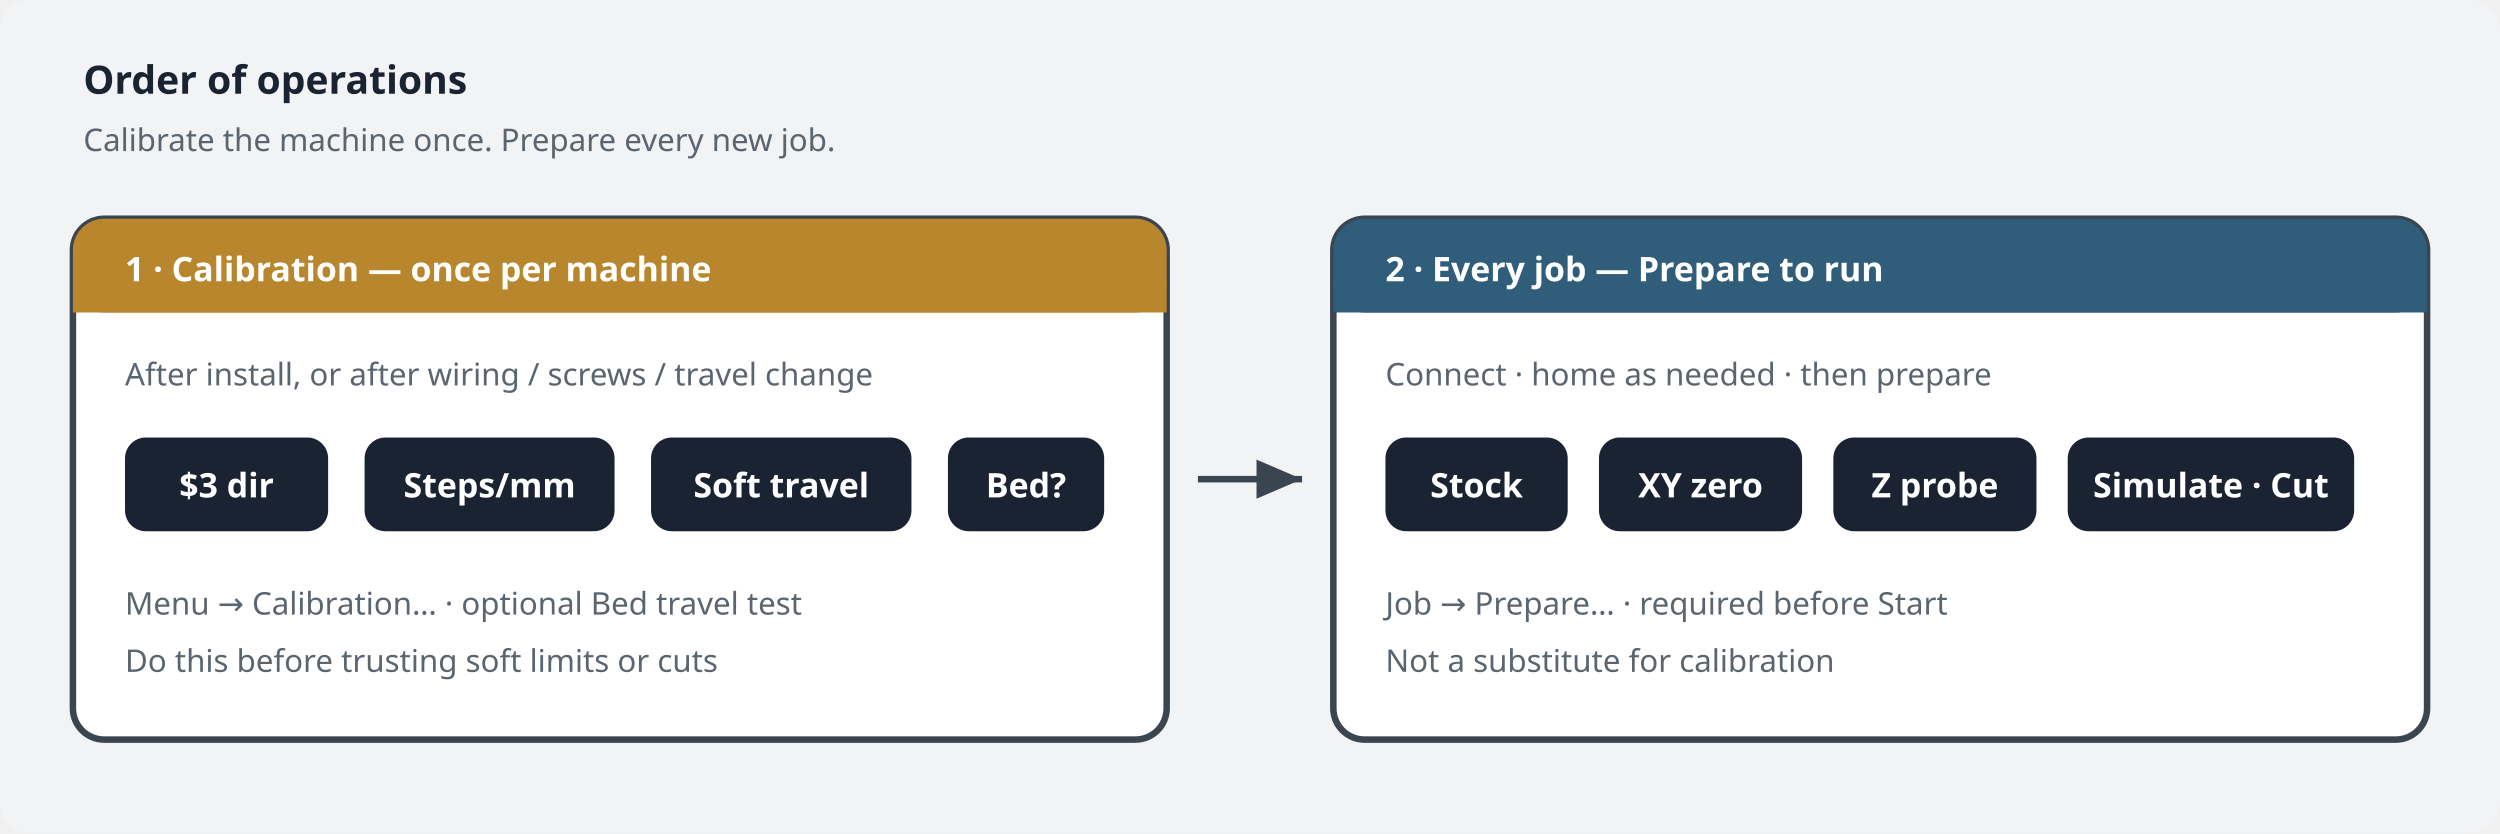
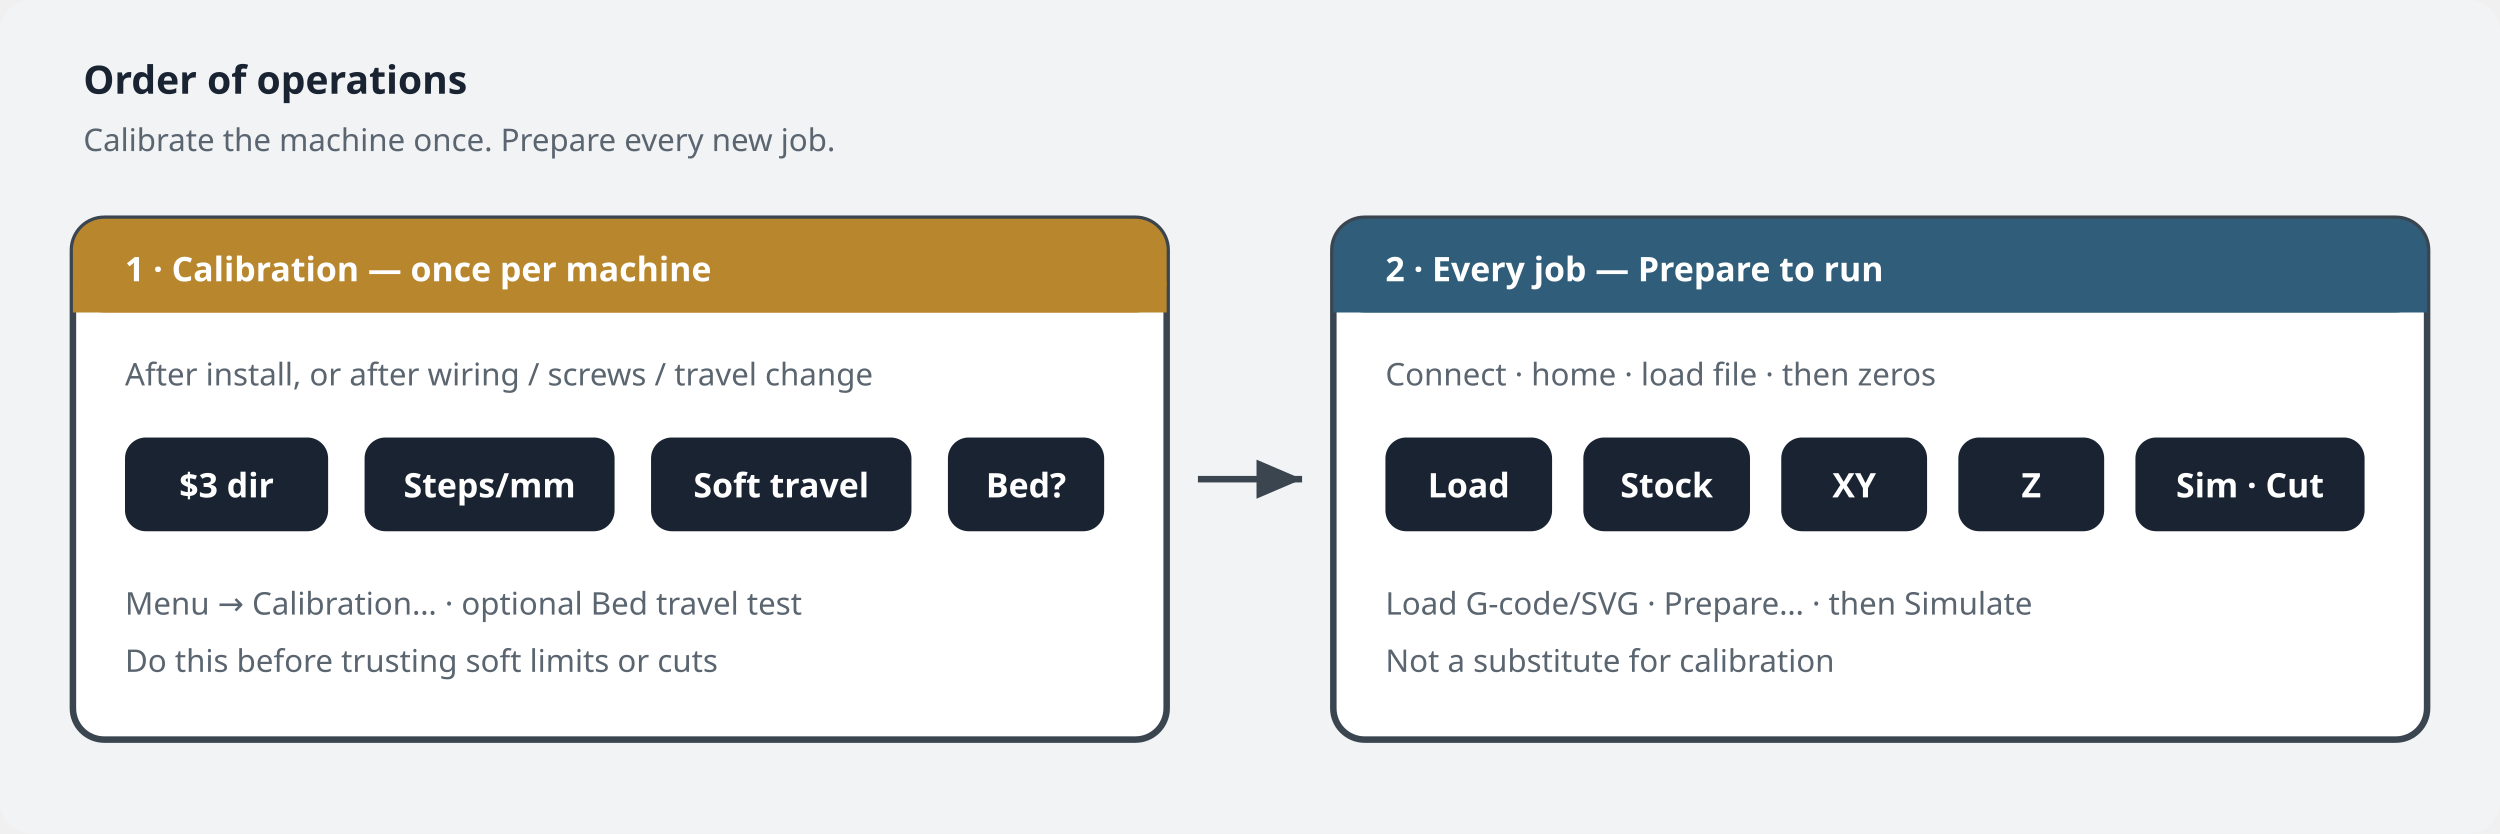
<svg xmlns="http://www.w3.org/2000/svg" viewBox="0 0 960 320" role="img" aria-labelledby="t d">
  <defs>
    <style>
      /* SharpCNC diagram type: UI stack on all text; avoid SVG Times default on .tiny/etc. */
      text, tspan { font-family: "Sora", system-ui, "Segoe UI", sans-serif; }
      .bg { fill: #f1f3f5; }
      .phase { fill: #ffffff; stroke: #3a4550; stroke-width: 2.5; }
      .cal { fill: #b8862d; }
      .job { fill: #2f5d7a; }
      .lab { font-family: "Sora", system-ui, "Segoe UI", sans-serif; fill: #1a2332; font-size: 15px; font-weight: 700; }
      .tiny { font-size: 12px; fill: #5a6570; font-family: "Sora", system-ui, "Segoe UI", sans-serif; }
      .w { fill: #ffffff; font-family: "Sora", system-ui, "Segoe UI", sans-serif; font-weight: 700; font-size: 13px; }
      .arrow { stroke: #3a4550; stroke-width: 2.5; fill: none; marker-end: url(#a); }
      .chip { fill: #1a2332; }
    </style>
    <marker id="a" markerWidth="9" markerHeight="9" refX="7" refY="3" orient="auto">
      <path d="M0,0 L7,3 L0,6 Z" fill="#3a4550" />
    </marker>
  </defs>
  <rect class="bg" width="960" height="320" rx="12" />
  <text class="lab" x="32" y="36" font-size="20">Order of operations</text>
  <text class="tiny" x="32" y="58">Calibrate the machine once. Prepare every new job.</text>
  <rect class="phase" x="28" y="84" width="420" height="200" rx="12" />
  <rect class="cal" x="28" y="84" width="420" height="36" rx="12" />
  <rect class="cal" x="28" y="108" width="420" height="12" />
  <text class="w" x="48" y="108">1 · Calibration — once per machine</text>
  <text class="tiny" x="48" y="148">After install, or after wiring / screws / travel change</text>
  <g transform="translate(48,168)">
    <rect class="chip" width="78" height="36" rx="8" />
    <text class="w" x="39" y="23" text-anchor="middle" font-size="12">$3 dir</text>
  </g>
  <g transform="translate(140,168)">
    <rect class="chip" width="96" height="36" rx="8" />
    <text class="w" x="48" y="23" text-anchor="middle" font-size="12">Steps/mm</text>
  </g>
  <g transform="translate(250,168)">
    <rect class="chip" width="100" height="36" rx="8" />
    <text class="w" x="50" y="23" text-anchor="middle" font-size="12">Soft travel</text>
  </g>
  <g transform="translate(364,168)">
    <rect class="chip" width="60" height="36" rx="8" />
    <text class="w" x="30" y="23" text-anchor="middle" font-size="12">Bed?</text>
  </g>
  <text class="tiny" x="48" y="236">Menu → Calibration… · optional Bed travel test</text>
  <text class="tiny" x="48" y="258">Do this before trusting soft limits or cuts</text>
  <path class="arrow" d="M460 184 H500" />
  <rect class="phase" x="512" y="84" width="420" height="200" rx="12" />
  <rect class="job" x="512" y="84" width="420" height="36" rx="12" />
  <rect class="job" x="512" y="108" width="420" height="12" />
  <text class="w" x="532" y="108">2 · Every job — Prepare to run</text>
-   <text class="tiny" x="532" y="148">Connect · home as needed · then prepare</text>
+   <text class="tiny" x="532" y="148">Connect · home · load file · then zeros</text>
  <g transform="translate(532,168)">
-     <rect class="chip" width="70" height="36" rx="8" />
-     <text class="w" x="35" y="23" text-anchor="middle" font-size="12">Stock</text>
+     <rect class="chip" width="64" height="36" rx="8" />
+     <text class="w" x="32" y="23" text-anchor="middle" font-size="12">Load</text>
  </g>
-   <g transform="translate(614,168)">
-     <rect class="chip" width="78" height="36" rx="8" />
-     <text class="w" x="39" y="23" text-anchor="middle" font-size="12">XY zero</text>
+   <g transform="translate(608,168)">
+     <rect class="chip" width="64" height="36" rx="8" />
+     <text class="w" x="32" y="23" text-anchor="middle" font-size="12">Stock</text>
  </g>
-   <g transform="translate(704,168)">
-     <rect class="chip" width="78" height="36" rx="8" />
-     <text class="w" x="39" y="23" text-anchor="middle" font-size="12">Z probe</text>
+   <g transform="translate(684,168)">
+     <rect class="chip" width="56" height="36" rx="8" />
+     <text class="w" x="28" y="23" text-anchor="middle" font-size="12">XY</text>
  </g>
-   <g transform="translate(794,168)">
-     <rect class="chip" width="110" height="36" rx="8" />
-     <text class="w" x="55" y="23" text-anchor="middle" font-size="12">Simulate · Cut</text>
+   <g transform="translate(752,168)">
+     <rect class="chip" width="56" height="36" rx="8" />
+     <text class="w" x="28" y="23" text-anchor="middle" font-size="12">Z</text>
  </g>
-   <text class="tiny" x="532" y="236">Job → Prepare… · required before Start</text>
+   <g transform="translate(820,168)">
+     <rect class="chip" width="88" height="36" rx="8" />
+     <text class="w" x="44" y="23" text-anchor="middle" font-size="11">Sim · Cut</text>
+   </g>
+   <text class="tiny" x="532" y="236">Load G-code/SVG · Prepare… · then Simulate</text>
  <text class="tiny" x="532" y="258">Not a substitute for calibration</text>
</svg>
